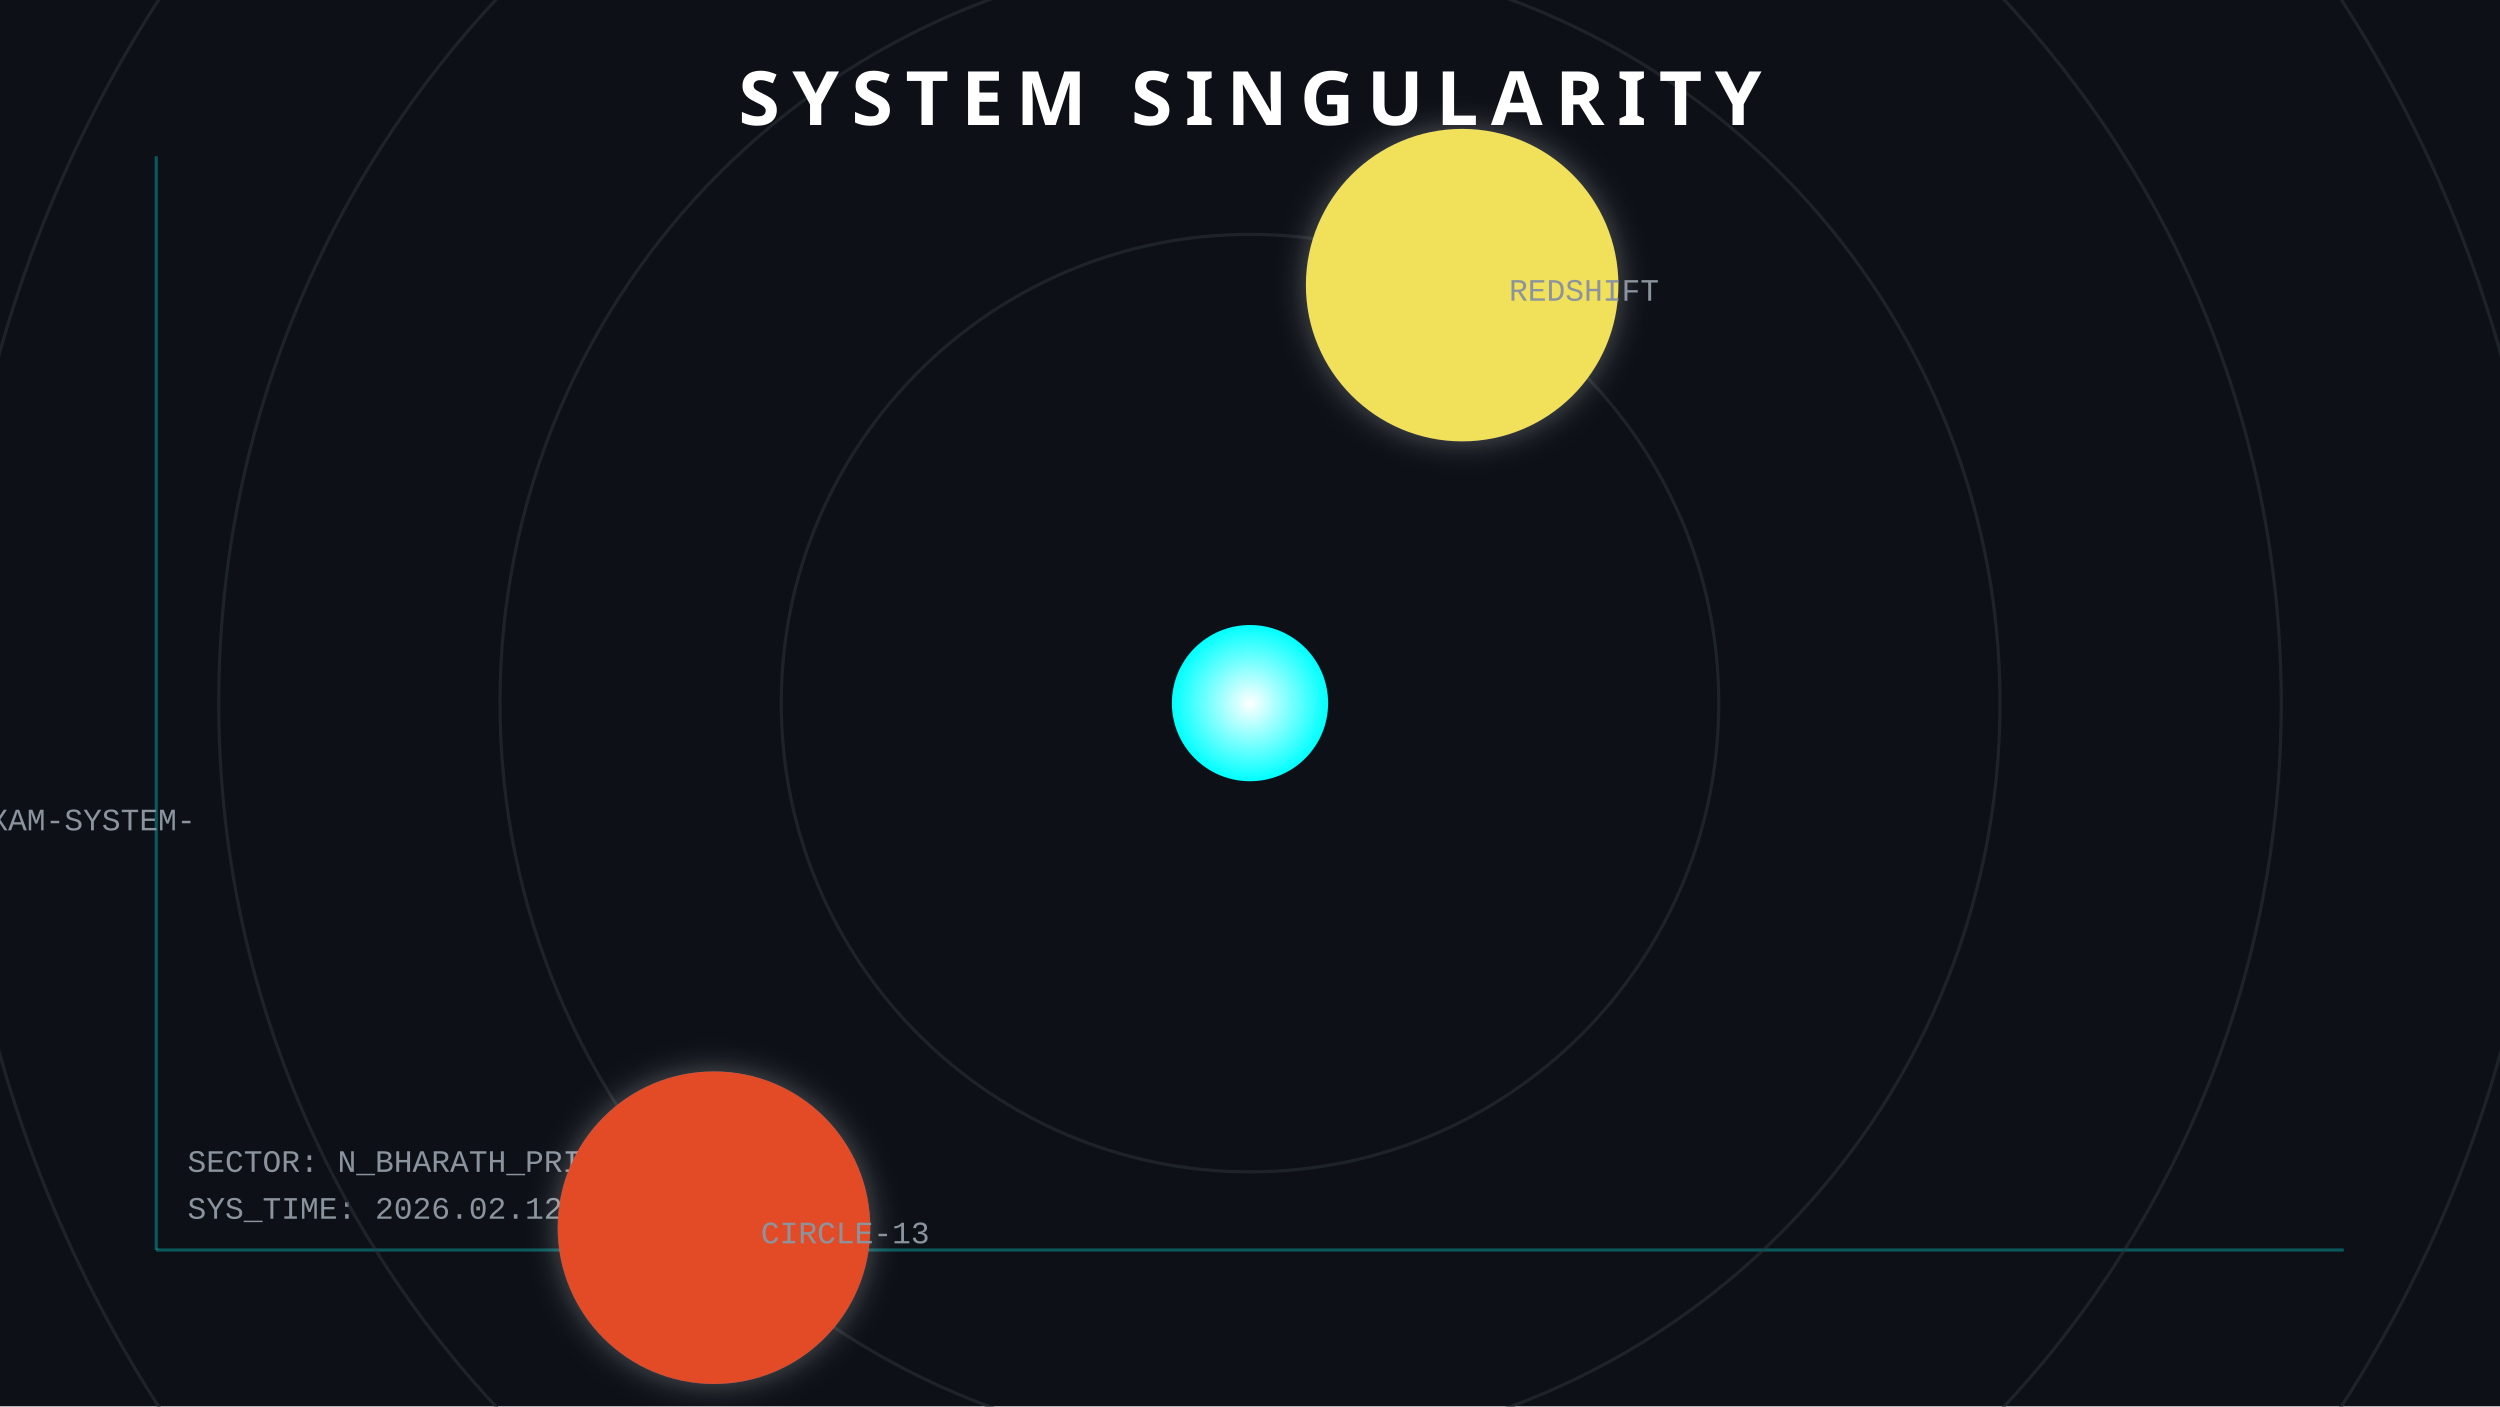
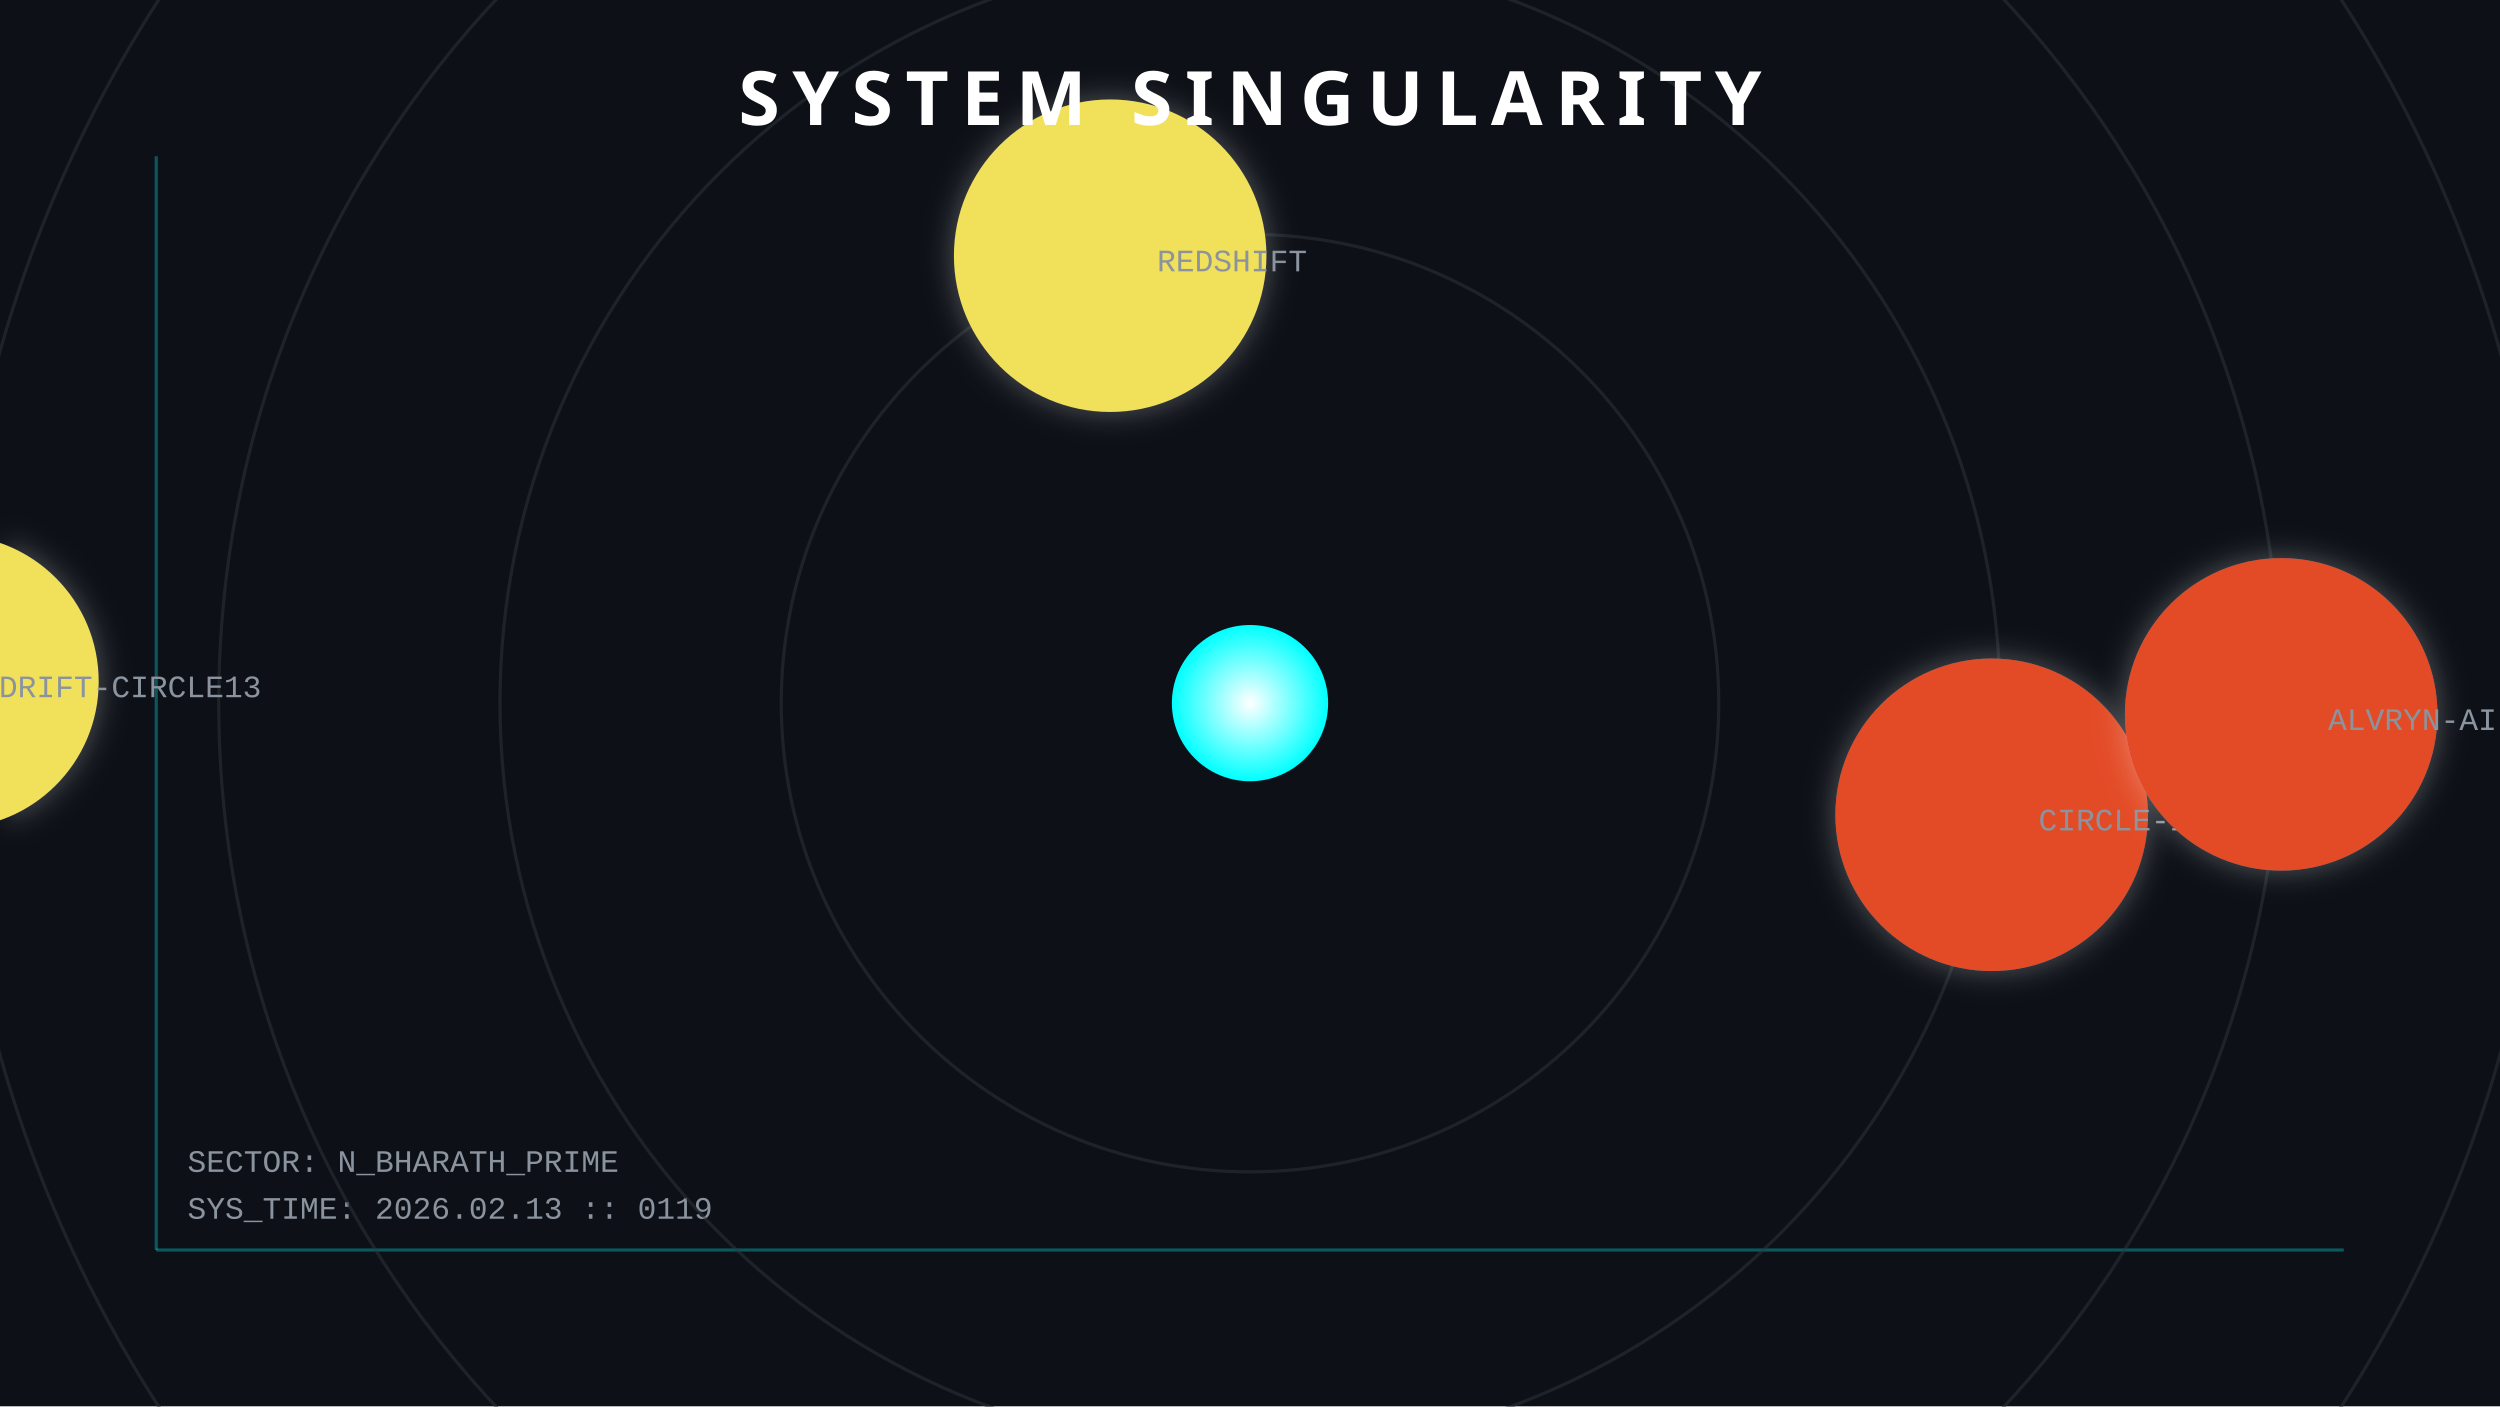
<svg xmlns="http://www.w3.org/2000/svg" width="800" height="450">
  <style>
        .orbit { fill: none; stroke: #30363d; stroke-width: 1; opacity: 0.5; }
        .planet { filter: drop-shadow(0 0 5px rgba(255,255,255,0.3)); }
        .text { font-family: 'Courier New', monospace; fill: #8b949e; font-size: 10px; }
        .title { font-family: sans-serif; fill: white; font-weight: bold; font-size: 24px; letter-spacing: 4px; }
        .hud-line { stroke: #00ffff; stroke-width: 1; opacity: 0.3; }
        
        /* ANIMATIONS */
        @keyframes pulse { 0% { r: 25; opacity: 0.8; } 50% { r: 30; opacity: 0.4; } 100% { r: 25; opacity: 0.8; } }
        .sun { animation: pulse 4s infinite; }
    </style>
  <rect width="100%" height="100%" fill="#0d1117" />
  <line x1="50" y1="50" x2="50" y2="400" class="hud-line" />
  <line x1="50" y1="400" x2="750" y2="400" class="hud-line" />
-   <text x="60" y="390" class="text">SYS_TIME: 2026.02.12 :: 0116</text>
+   <text x="60" y="390" class="text">SYS_TIME: 2026.02.13 :: 0119</text>
  <text x="60" y="375" class="text">SECTOR: N_BHARATH_PRIME</text>
  <circle cx="400" cy="225" r="25" fill="url(#grad1)" class="sun" />
  <defs>
    <radialGradient id="grad1" cx="50%" cy="50%" r="50%" fx="50%" fy="50%">
      <stop offset="0%" style="stop-color:white;stop-opacity:1" />
      <stop offset="100%" style="stop-color:#00ffff;stop-opacity:1" />
    </radialGradient>
  </defs>
  <circle cx="400" cy="225" r="150.0" class="orbit" />
-   <circle cx="467.886" cy="91.241" r="50" fill="#f1e05a" class="planet" />
-   <text x="482.886" y="96.241" class="text" fill="white">REDSHIFT</text>
+   <circle cx="355.256" cy="81.829" r="50" fill="#f1e05a" class="planet" />
+   <text x="370.256" y="86.829" class="text" fill="white">REDSHIFT</text>
  <circle cx="400" cy="225" r="240.0" class="orbit" />
-   <circle cx="228.47" cy="392.862" r="50" fill="#e34c26" class="planet" />
-   <text x="243.47" y="397.862" class="text" fill="white">CIRCLE-13</text>
+   <circle cx="637.325" cy="260.734" r="50" fill="#e34c26" class="planet" />
+   <text x="652.325" y="265.734" class="text" fill="white">CIRCLE-13</text>
  <circle cx="400" cy="225" r="330.0" class="orbit" />
-   <circle cx="284.485" cy="-84.122" r="50" fill="#e34c26" class="planet" />
-   <text x="299.485" y="-79.122" class="text" fill="white">ALVRYN-AI</text>
+   <circle cx="729.98" cy="228.597" r="50" fill="#e34c26" class="planet" />
+   <text x="744.98" y="233.597" class="text" fill="white">ALVRYN-AI</text>
  <circle cx="400" cy="225" r="415.422" class="orbit" />
-   <circle cx="234.408" cy="605.992" r="46.948" fill="#f1e05a" class="planet" />
-   <text x="249.408" y="610.992" class="text" fill="white">DRIFT-CIRCLE13</text>
+   <circle cx="-15.365" cy="218.108" r="46.948" fill="#f1e05a" class="planet" />
+   <text x="-0.365" y="223.108" class="text" fill="white">DRIFT-CIRCLE13</text>
  <circle cx="400" cy="225" r="461.81" class="orbit" />
-   <circle cx="-60.427" cy="260.709" r="20.925" fill="#2b7489" class="planet" />
-   <text x="-45.427" y="265.709" class="text" fill="white">DSATM-EXAM-SYSTEM-</text>
-   <circle cx="400" cy="225" r="504.798" class="orbit" />
-   <circle cx="537.998" cy="-260.569" r="18.659" fill="#8b949e" class="planet" />
-   <text x="552.998" y="-255.569" class="text" fill="white">NBHARATH1306</text>
-   <circle cx="400" cy="225" r="547.03" class="orbit" />
-   <circle cx="552.121" cy="-300.454" r="18.155" fill="#e34c26" class="planet" />
-   <text x="567.121" y="-295.454" class="text" fill="white">WEBSITE-EQUDATOR-TRADING-PLATFORM</text>
-   <circle cx="400" cy="225" r="577.863" class="orbit" />
-   <circle cx="663.993" cy="-289.036" r="10.555" fill="#8b949e" class="planet" />
-   <text x="678.993" y="-284.036" class="text" fill="white">FLASK</text>
-   <circle cx="400" cy="225" r="608.136" class="orbit" />
-   <circle cx="64.689" cy="732.342" r="10.182" fill="#8b949e" class="planet" />
-   <text x="79.689" y="737.342" class="text" fill="white">HCF-INTERNSHIP</text>
-   <circle cx="400" cy="225" r="637.005" class="orbit" />
-   <circle cx="1036.929" cy="234.818" r="9.246" fill="#8b949e" class="planet" />
+   <circle cx="857.138" cy="159.482" r="20.925" fill="#2b7489" class="planet" />
+   <text x="872.138" y="164.482" class="text" fill="white">DSATM-EXAM-SYSTEM-</text>
+   <circle cx="400" cy="225" r="504.801" class="orbit" />
+   <circle cx="439.531" cy="-278.251" r="18.661" fill="#8b949e" class="planet" />
+   <text x="454.531" y="-273.251" class="text" fill="white">NBHARATH1306</text>
+   <circle cx="400" cy="225" r="547.034" class="orbit" />
+   <circle cx="764.199" cy="633.173" r="18.155" fill="#e34c26" class="planet" />
+   <text x="779.199" y="638.173" class="text" fill="white">WEBSITE-EQUDATOR-TRADING-PLATFORM</text>
+   <circle cx="400" cy="225" r="577.866" class="orbit" />
+   <circle cx="940.043" cy="430.628" r="10.555" fill="#8b949e" class="planet" />
+   <text x="955.043" y="435.628" class="text" fill="white">FLASK</text>
+   <circle cx="400" cy="225" r="608.139" class="orbit" />
+   <circle cx="832.891" cy="652.128" r="10.182" fill="#8b949e" class="planet" />
+   <text x="847.891" y="657.128" class="text" fill="white">HCF-INTERNSHIP</text>
+   <circle cx="400" cy="225" r="637.008" class="orbit" />
+   <circle cx="244.032" cy="-392.619" r="9.246" fill="#8b949e" class="planet" />
  <text x="400" y="40" text-anchor="middle" class="title">SYSTEM SINGULARITY</text>
</svg>
